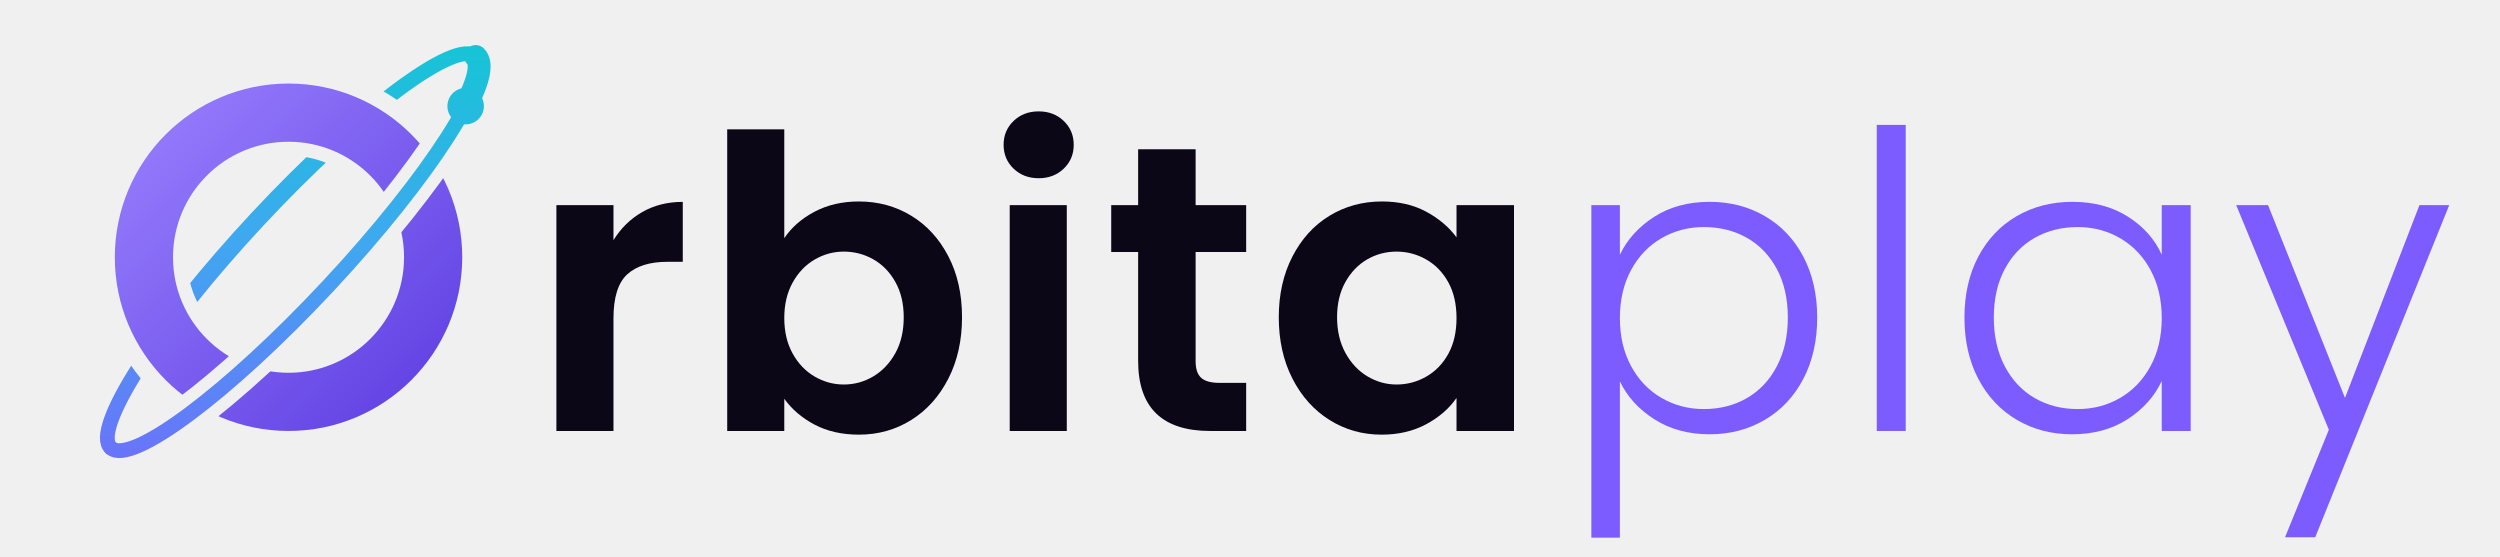
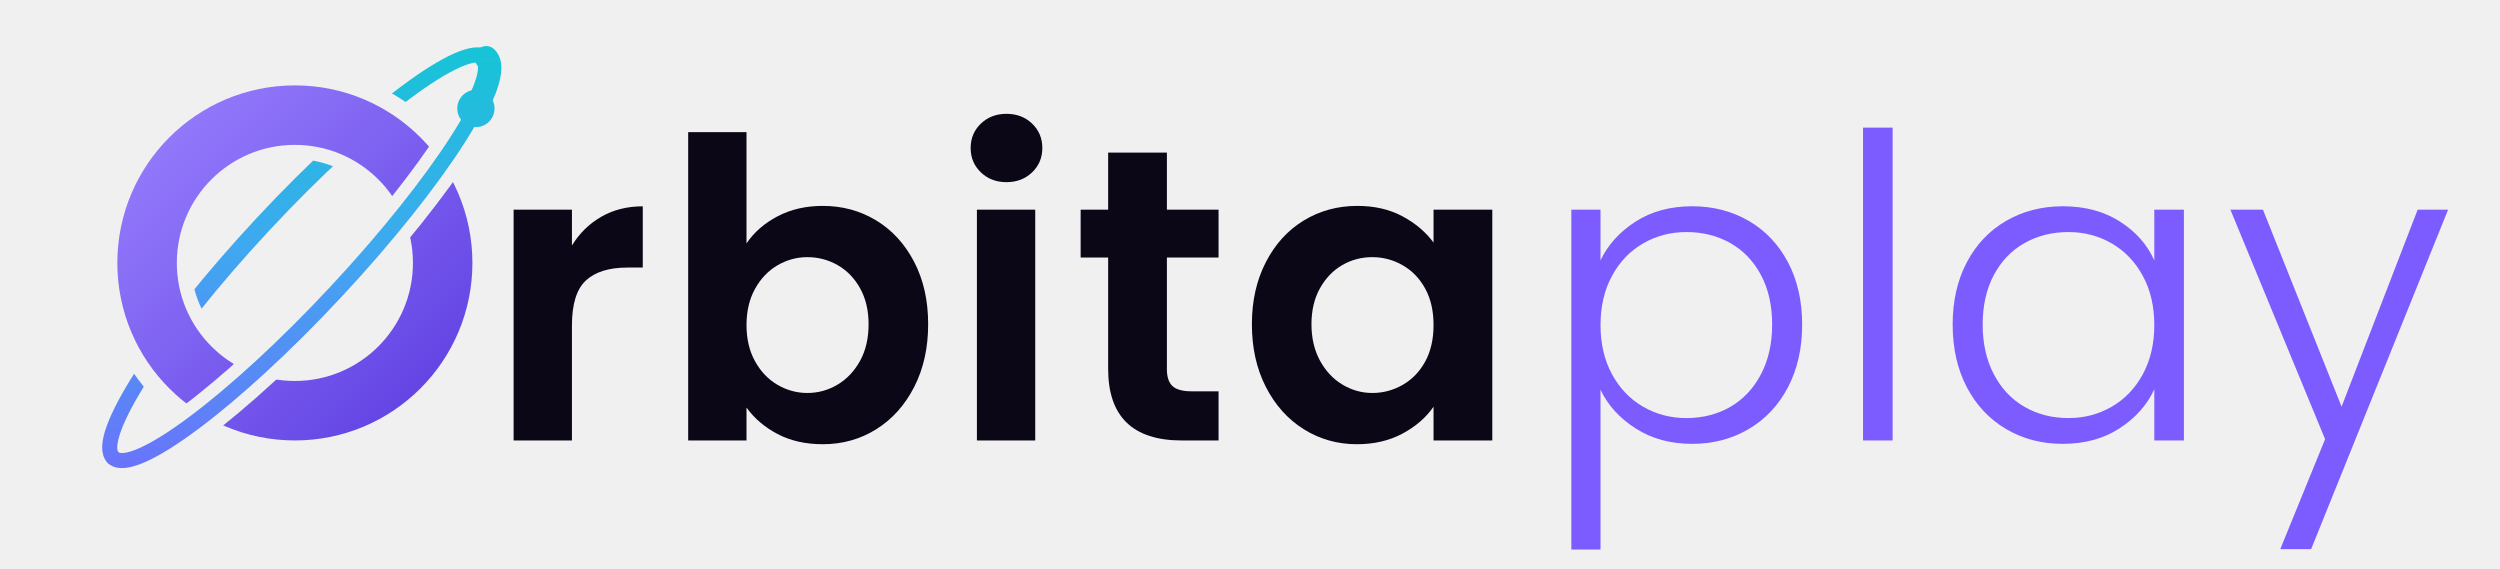
- <svg xmlns="http://www.w3.org/2000/svg" viewBox="-330.4 -240.4 7195.2 1600.8">
+ <svg xmlns="http://www.w3.org/2000/svg" viewBox="-330.4 -240.4 7040.2 1600.8">
  <defs>
    <linearGradient id="golcol" gradientUnits="userSpaceOnUse" x1="0" y1="0" x2="1000" y2="1000">
      <stop offset="0" stop-color="#9B82FF" />
      <stop offset="1" stop-color="#5B3BE0" />
    </linearGradient>
    <linearGradient id="grlcol" gradientUnits="userSpaceOnUse" x1="-200" y1="1100" x2="1150" y2="-100">
      <stop offset="0" stop-color="#7C5CFF" />
      <stop offset=".5" stop-color="#3FA8F0" />
      <stop offset="1" stop-color="#00D4C8" />
    </linearGradient>
    <mask id="cflcol" maskUnits="userSpaceOnUse" x="-3000" y="-3000" width="12000" height="7000">
      <rect x="-3000" y="-3000" width="12000" height="7000" fill="#fff" />
      <path transform="translate(500.0 500.0) rotate(-47) translate(20.0 0)" d="M-770.0 0 A770.0 140.0 0 0 0 770.0 0" fill="none" stroke="#000" stroke-width="112.5" />
    </mask>
    <mask id="outlcol" maskUnits="userSpaceOnUse" x="-3000" y="-3000" width="12000" height="7000">
      <rect x="-3000" y="-3000" width="12000" height="7000" fill="#fff" />
      <circle cx="500.0" cy="500.0" r="550.0" fill="#000" />
    </mask>
    <clipPath id="holelcol">
      <circle cx="500.0" cy="500.0" r="292.5" />
    </clipPath>
  </defs>
  <circle cx="500.0" cy="500.0" r="416.2" fill="none" stroke="url(#golcol)" stroke-width="167.5" mask="url(#cflcol)" />
  <g mask="url(#outlcol)">
    <path transform="translate(500.0 500.0) rotate(-47) translate(20.0 0)" d="M-770.0 0 A770.0 140.0 0 0 1 770.0 0" fill="none" stroke="url(#grlcol)" stroke-width="42.5" stroke-linecap="round" />
  </g>
  <g clip-path="url(#holelcol)">
    <path transform="translate(500.0 500.0) rotate(-47) translate(20.0 0)" d="M-770.0 0 A770.0 140.0 0 0 1 770.0 0" fill="none" stroke="url(#grlcol)" stroke-width="50.0" />
  </g>
  <g transform="translate(500.0 500.0) rotate(-47) translate(20.0 0)">
    <path d="M-770.0 0 A770.0 140.0 0 0 0 770.0 0" fill="none" stroke="url(#grlcol)" stroke-width="42.5" stroke-linecap="round" />
    <path d="M645.8 76.2 A770.0 140.0 0 0 0 770.0 0" fill="none" stroke="url(#grlcol)" stroke-width="65.9" stroke-linecap="round" />
    <circle cx="645.8" cy="76.2" r="52.5" fill="url(#grlcol)" />
  </g>
  <g fill="#0B0716" color="#0B0716">
-     <path d="M1634.675 340.614V513.087H1591.264Q1513.827 513.087 1474.522 549.458Q1435.217 585.83 1435.217 676.173V1000.0H1270.957V350.0H1435.217V450.903Q1466.895 399.278 1517.933 369.946Q1568.971 340.614 1634.675 340.614Z" />
+     <path d="M1479.675 340.614V513.087H1436.264Q1358.827 513.087 1319.522 549.458Q1280.217 585.83 1280.217 676.173V1000.0H1115.957V350.0H1280.217V450.903Q1311.895 399.278 1362.933 369.946Q1413.971 340.614 1479.675 340.614Z" />
  </g>
  <g fill="#0B0716" color="#0B0716">
-     <path d="M2141.534 339.44Q2224.838 339.44 2292.301 380.505Q2359.765 421.57 2399.07 497.247Q2438.375 572.924 2438.375 672.653Q2438.375 772.383 2399.07 849.233Q2359.765 926.083 2292.301 968.321Q2224.838 1010.56 2141.534 1010.56Q2068.791 1010.56 2014.233 981.814Q1959.675 953.069 1926.823 907.31V1000.0H1762.563V131.769H1926.823V445.036Q1958.502 398.105 2014.233 368.773Q2069.964 339.44 2141.534 339.44ZM2098.123 483.755Q2053.538 483.755 2014.233 506.634Q1974.928 529.513 1950.875 572.924Q1926.823 616.336 1926.823 675.0Q1926.823 733.664 1950.875 777.076Q1974.928 820.487 2014.233 843.366Q2053.538 866.245 2098.123 866.245Q2143.881 866.245 2183.186 842.78Q2222.491 819.314 2246.543 775.903Q2270.596 732.491 2270.596 672.653Q2270.596 613.989 2246.543 571.164Q2222.491 528.339 2183.186 506.047Q2143.881 483.755 2098.123 483.755Z" />
+     <path d="M1986.534 339.44Q2069.838 339.44 2137.301 380.505Q2204.765 421.57 2244.07 497.247Q2283.375 572.924 2283.375 672.653Q2283.375 772.383 2244.07 849.233Q2204.765 926.083 2137.301 968.321Q2069.838 1010.56 1986.534 1010.56Q1913.791 1010.56 1859.233 981.814Q1804.675 953.069 1771.823 907.31V1000.0H1607.563V131.769H1771.823V445.036Q1803.502 398.105 1859.233 368.773Q1914.964 339.44 1986.534 339.44ZM1943.123 483.755Q1898.538 483.755 1859.233 506.634Q1819.928 529.513 1795.875 572.924Q1771.823 616.336 1771.823 675.0Q1771.823 733.664 1795.875 777.076Q1819.928 820.487 1859.233 843.366Q1898.538 866.245 1943.123 866.245Q1988.881 866.245 2028.186 842.78Q2067.491 819.314 2091.543 775.903Q2115.596 732.491 2115.596 672.653Q2115.596 613.989 2091.543 571.164Q2067.491 528.339 2028.186 506.047Q1988.881 483.755 1943.123 483.755Z" />
  </g>
  <g fill="#0B0716" color="#0B0716">
-     <path d="M2558.051 176.354Q2558.051 135.289 2586.796 107.717Q2615.542 80.144 2658.953 80.144Q2702.365 80.144 2731.11 107.717Q2759.856 135.289 2759.856 176.354Q2759.856 217.419 2731.11 244.991Q2702.365 272.563 2658.953 272.563Q2615.542 272.563 2586.796 244.991Q2558.051 217.419 2558.051 176.354ZM2739.91 350.0V1000.0H2575.65V350.0Z" />
+     <path d="M2403.051 176.354Q2403.051 135.289 2431.796 107.717Q2460.542 80.144 2503.953 80.144Q2547.365 80.144 2576.11 107.717Q2604.856 135.289 2604.856 176.354Q2604.856 217.419 2576.11 244.991Q2547.365 272.563 2503.953 272.563Q2460.542 272.563 2431.796 244.991Q2403.051 217.419 2403.051 176.354ZM2584.91 350.0V1000.0H2420.65V350.0Z" />
  </g>
  <g fill="#0B0716" color="#0B0716">
-     <path d="M3110.668 484.928V799.368Q3110.668 832.22 3126.507 846.886Q3142.347 861.552 3179.892 861.552H3256.155V1000.0H3152.906Q2945.235 1000.0 2945.235 798.195V484.928H2867.798V350.0H2945.235V189.26H3110.668V350.0H3256.155V484.928Z" />
+     <path d="M2955.668 484.928V799.368Q2955.668 832.22 2971.507 846.886Q2987.347 861.552 3024.892 861.552H3101.155V1000.0H2997.906Q2790.235 1000.0 2790.235 798.195V484.928H2712.798V350.0H2790.235V189.26H2955.668V350.0H3101.155V484.928Z" />
  </g>
  <g fill="#0B0716" color="#0B0716">
-     <path d="M3646.859 339.44Q3719.603 339.44 3774.161 368.773Q3828.718 398.105 3861.57 442.69V350.0H4027.004V1000.0H3861.57V904.964Q3829.892 950.722 3774.161 980.641Q3718.43 1010.56 3645.686 1010.56Q3563.556 1010.56 3496.092 968.321Q3428.628 926.083 3389.323 849.233Q3350.018 772.383 3350.018 672.653Q3350.018 574.097 3389.323 497.834Q3428.628 421.57 3496.092 380.505Q3563.556 339.44 3646.859 339.44ZM3689.097 483.755Q3643.339 483.755 3604.621 506.047Q3565.903 528.339 3541.85 571.164Q3517.798 613.989 3517.798 672.653Q3517.798 731.318 3541.85 775.316Q3565.903 819.314 3605.208 842.78Q3644.513 866.245 3689.097 866.245Q3734.856 866.245 3774.747 843.366Q3814.639 820.487 3838.105 777.662Q3861.57 734.838 3861.57 675.0Q3861.57 615.162 3838.105 572.338Q3814.639 529.513 3774.747 506.634Q3734.856 483.755 3689.097 483.755Z" />
+     <path d="M3491.859 339.44Q3564.603 339.44 3619.161 368.773Q3673.718 398.105 3706.57 442.69V350.0H3872.004V1000.0H3706.57V904.964Q3674.892 950.722 3619.161 980.641Q3563.43 1010.56 3490.686 1010.56Q3408.556 1010.56 3341.092 968.321Q3273.628 926.083 3234.323 849.233Q3195.018 772.383 3195.018 672.653Q3195.018 574.097 3234.323 497.834Q3273.628 421.57 3341.092 380.505Q3408.556 339.44 3491.859 339.44ZM3534.097 483.755Q3488.339 483.755 3449.621 506.047Q3410.903 528.339 3386.85 571.164Q3362.798 613.989 3362.798 672.653Q3362.798 731.318 3386.85 775.316Q3410.903 819.314 3450.208 842.78Q3489.513 866.245 3534.097 866.245Q3579.856 866.245 3619.747 843.366Q3659.639 820.487 3683.105 777.662Q3706.57 734.838 3706.57 675.0Q3706.57 615.162 3683.105 572.338Q3659.639 529.513 3619.747 506.634Q3579.856 483.755 3534.097 483.755Z" />
  </g>
  <g fill="#7C5CFF" color="#7C5CFF">
-     <path d="M4590.101 340.476Q4678.196 340.476 4749.029 381.548Q4819.862 422.619 4859.743 498.214Q4899.624 573.81 4899.624 673.81Q4899.624 773.81 4859.743 850.0Q4819.862 926.19 4749.029 967.857Q4678.196 1009.524 4590.101 1009.524Q4498.434 1009.524 4430.577 966.071Q4362.72 922.619 4331.767 857.143V1307.143H4249.624V350.0H4331.767V492.857Q4362.72 427.381 4429.982 383.929Q4497.243 340.476 4590.101 340.476ZM4573.434 413.095Q4506.767 413.095 4451.41 445.238Q4396.053 477.381 4363.91 536.905Q4331.767 596.429 4331.767 675.0Q4331.767 753.571 4363.91 813.095Q4396.053 872.619 4451.41 904.762Q4506.767 936.905 4573.434 936.905Q4642.482 936.905 4697.243 905.357Q4752.005 873.81 4783.553 813.69Q4815.101 753.571 4815.101 673.81Q4815.101 592.857 4783.553 533.929Q4752.005 475.0 4697.243 444.048Q4642.482 413.095 4573.434 413.095Z" />
+     <path d="M4435.101 340.476Q4523.196 340.476 4594.029 381.548Q4664.862 422.619 4704.743 498.214Q4744.624 573.81 4744.624 673.81Q4744.624 773.81 4704.743 850.0Q4664.862 926.19 4594.029 967.857Q4523.196 1009.524 4435.101 1009.524Q4343.434 1009.524 4275.577 966.071Q4207.72 922.619 4176.767 857.143V1307.143H4094.624V350.0H4176.767V492.857Q4207.72 427.381 4274.982 383.929Q4342.243 340.476 4435.101 340.476ZM4418.434 413.095Q4351.767 413.095 4296.41 445.238Q4241.053 477.381 4208.91 536.905Q4176.767 596.429 4176.767 675.0Q4176.767 753.571 4208.91 813.095Q4241.053 872.619 4296.41 904.762Q4351.767 936.905 4418.434 936.905Q4487.482 936.905 4542.243 905.357Q4597.005 873.81 4628.553 813.69Q4660.101 753.571 4660.101 673.81Q4660.101 592.857 4628.553 533.929Q4597.005 475.0 4542.243 444.048Q4487.482 413.095 4418.434 413.095Z" />
  </g>
  <g fill="#7C5CFF" color="#7C5CFF">
-     <path d="M5154.386 119.048V1000.0H5071.053V119.048Z" />
+     <path d="M4999.386 119.048V1000.0H4916.053V119.048Z" />
  </g>
  <g fill="#7C5CFF" color="#7C5CFF">
-     <path d="M5634.148 340.476Q5727.005 340.476 5794.267 383.333Q5861.529 426.19 5891.291 492.857V350.0H5974.624V1000.0H5891.291V855.952Q5860.339 922.619 5793.077 966.071Q5725.815 1009.524 5632.958 1009.524Q5544.862 1009.524 5474.029 967.857Q5403.196 926.19 5363.315 850.0Q5323.434 773.81 5323.434 673.81Q5323.434 573.81 5363.315 498.214Q5403.196 422.619 5474.029 381.548Q5544.862 340.476 5634.148 340.476ZM5649.624 413.095Q5580.577 413.095 5525.815 444.048Q5471.053 475.0 5439.505 533.929Q5407.958 592.857 5407.958 673.81Q5407.958 753.571 5439.505 813.69Q5471.053 873.81 5525.815 905.357Q5580.577 936.905 5649.624 936.905Q5716.291 936.905 5771.648 904.762Q5827.005 872.619 5859.148 813.095Q5891.291 753.571 5891.291 675.0Q5891.291 596.429 5859.148 536.905Q5827.005 477.381 5771.648 445.238Q5716.291 413.095 5649.624 413.095Z" />
+     <path d="M5479.148 340.476Q5572.005 340.476 5639.267 383.333Q5706.529 426.19 5736.291 492.857V350.0H5819.624V1000.0H5736.291V855.952Q5705.339 922.619 5638.077 966.071Q5570.815 1009.524 5477.958 1009.524Q5389.862 1009.524 5319.029 967.857Q5248.196 926.19 5208.315 850.0Q5168.434 773.81 5168.434 673.81Q5168.434 573.81 5208.315 498.214Q5248.196 422.619 5319.029 381.548Q5389.862 340.476 5479.148 340.476ZM5494.624 413.095Q5425.577 413.095 5370.815 444.048Q5316.053 475.0 5284.505 533.929Q5252.958 592.857 5252.958 673.81Q5252.958 753.571 5284.505 813.69Q5316.053 873.81 5370.815 905.357Q5425.577 936.905 5494.624 936.905Q5561.291 936.905 5616.648 904.762Q5672.005 872.619 5704.148 813.095Q5736.291 753.571 5736.291 675.0Q5736.291 596.429 5704.148 536.905Q5672.005 477.381 5616.648 445.238Q5561.291 413.095 5494.624 413.095Z" />
  </g>
  <g fill="#7C5CFF" color="#7C5CFF">
-     <path d="M6718.672 350.0 6332.958 1305.952H6246.053L6372.243 996.429L6105.577 350.0H6197.243L6418.672 904.762L6632.958 350.0Z" />
+     <path d="M6563.672 350.0 6177.958 1305.952H6091.053L6217.243 996.429L5950.577 350.0H6042.243L6263.672 904.762L6477.958 350.0Z" />
  </g>
</svg>
